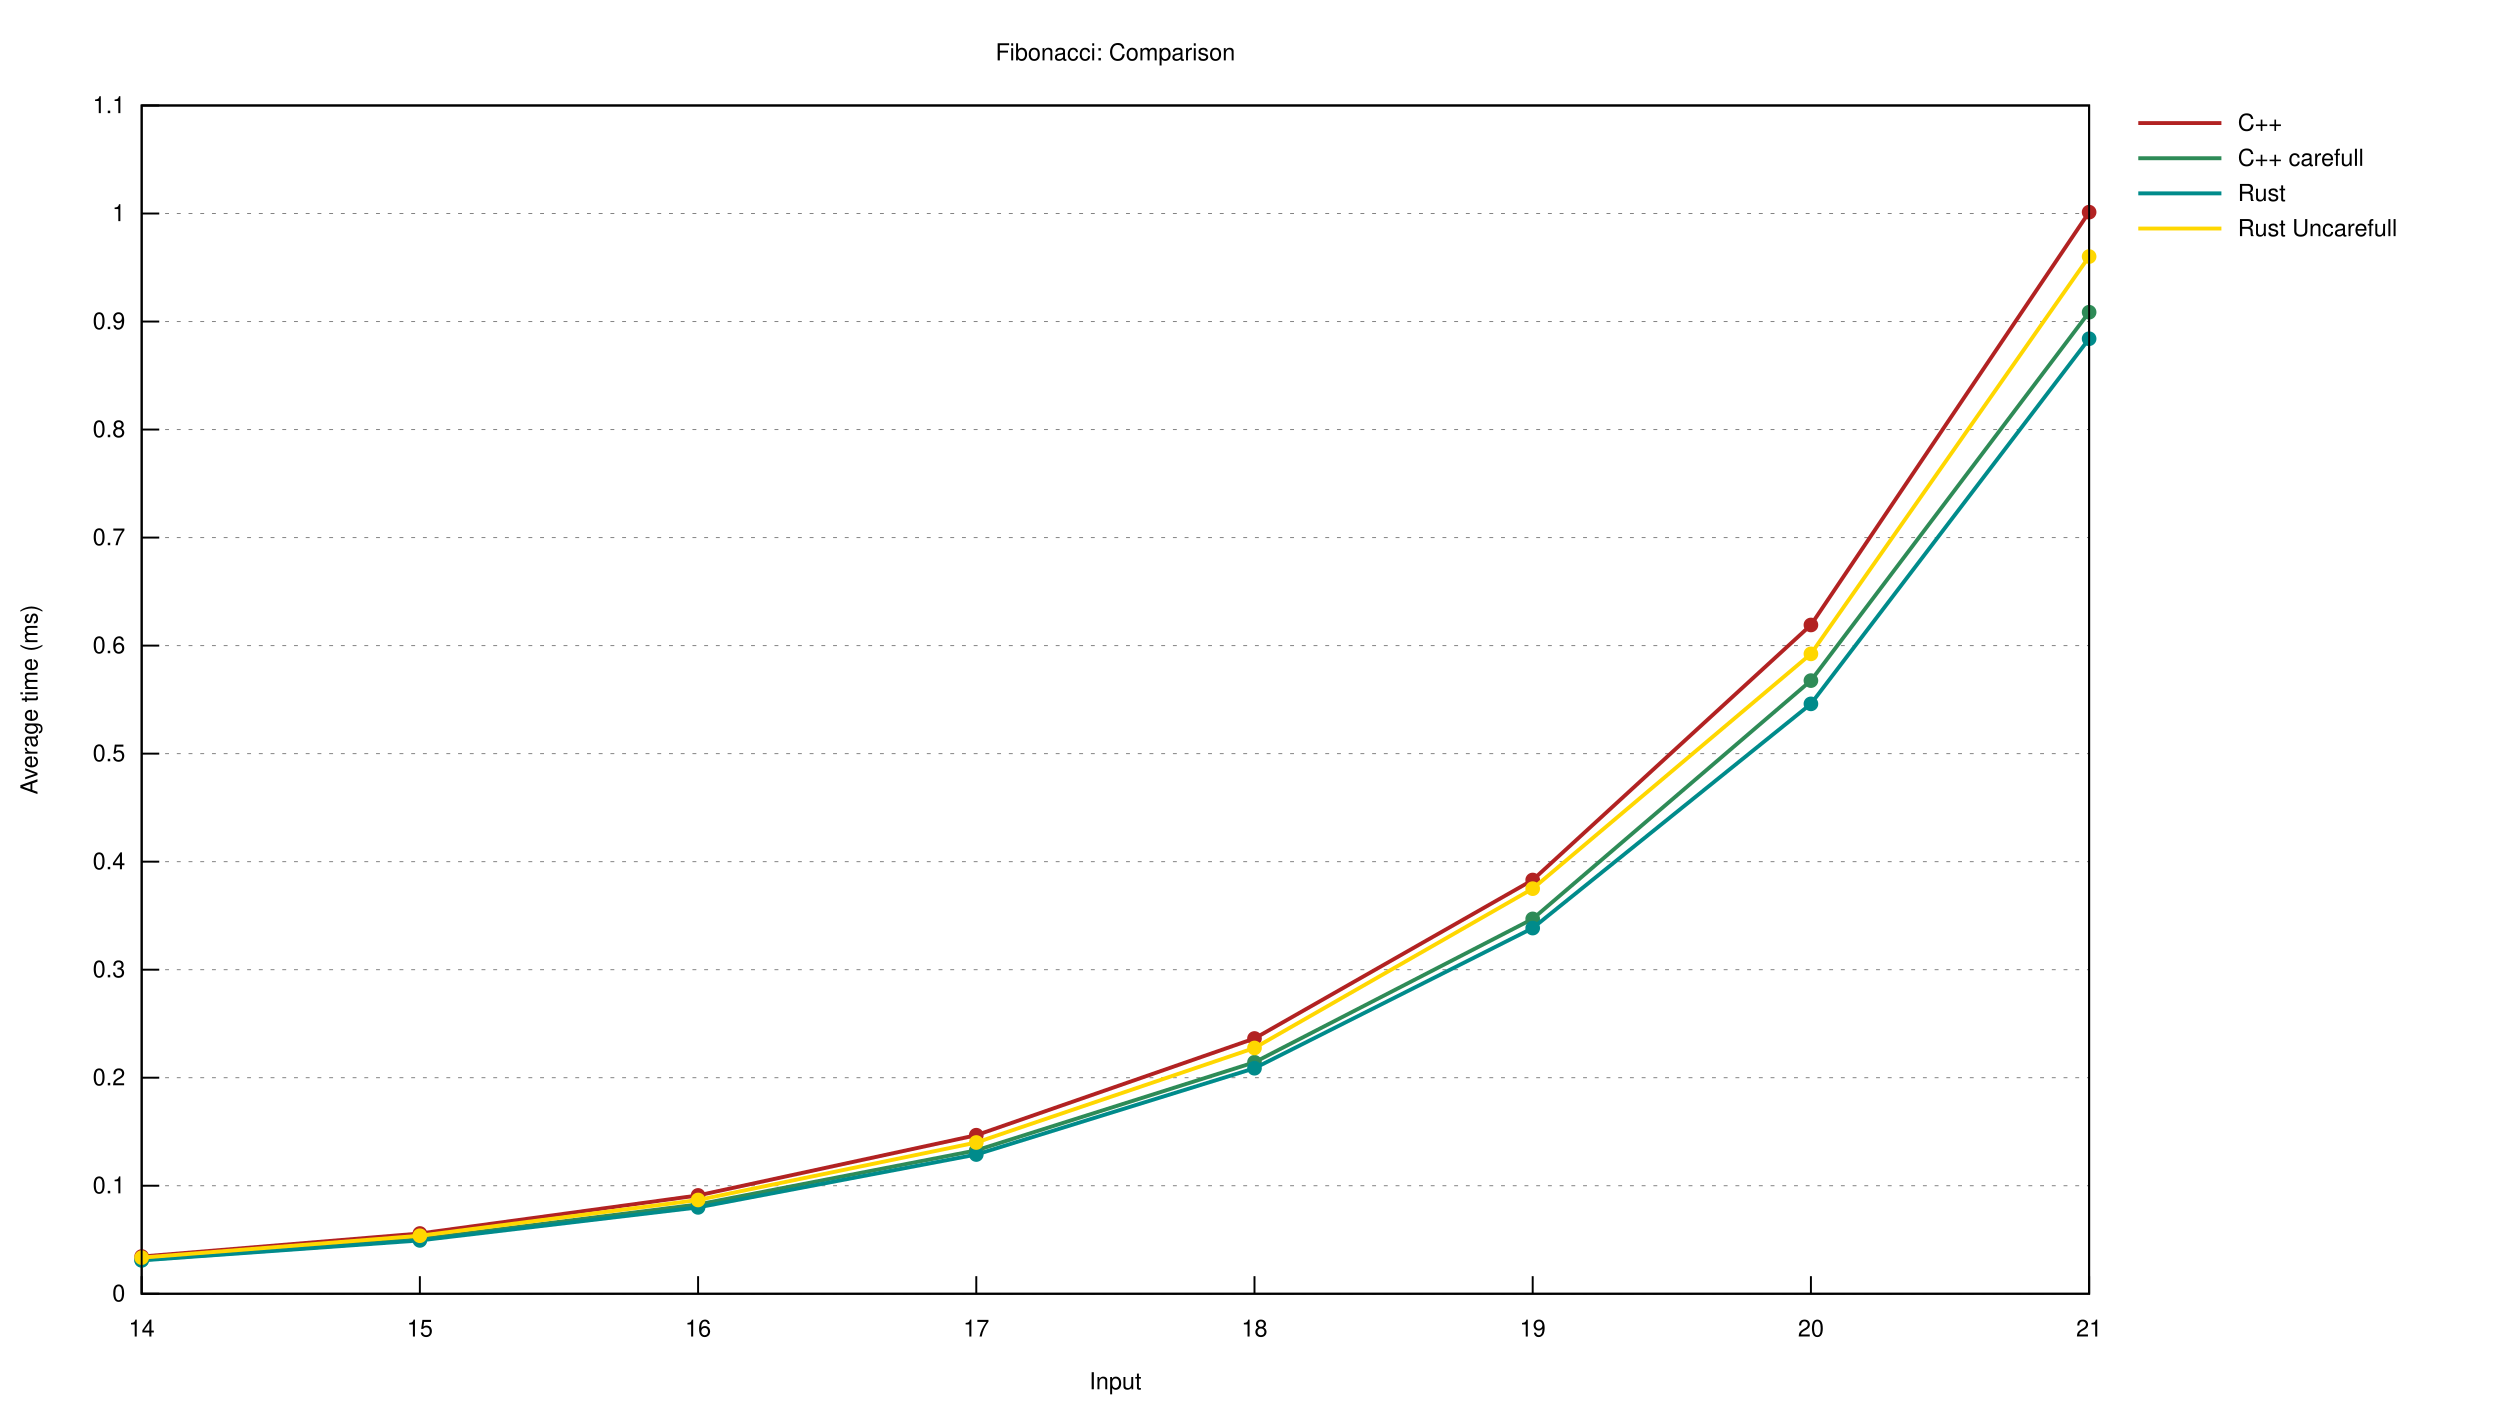
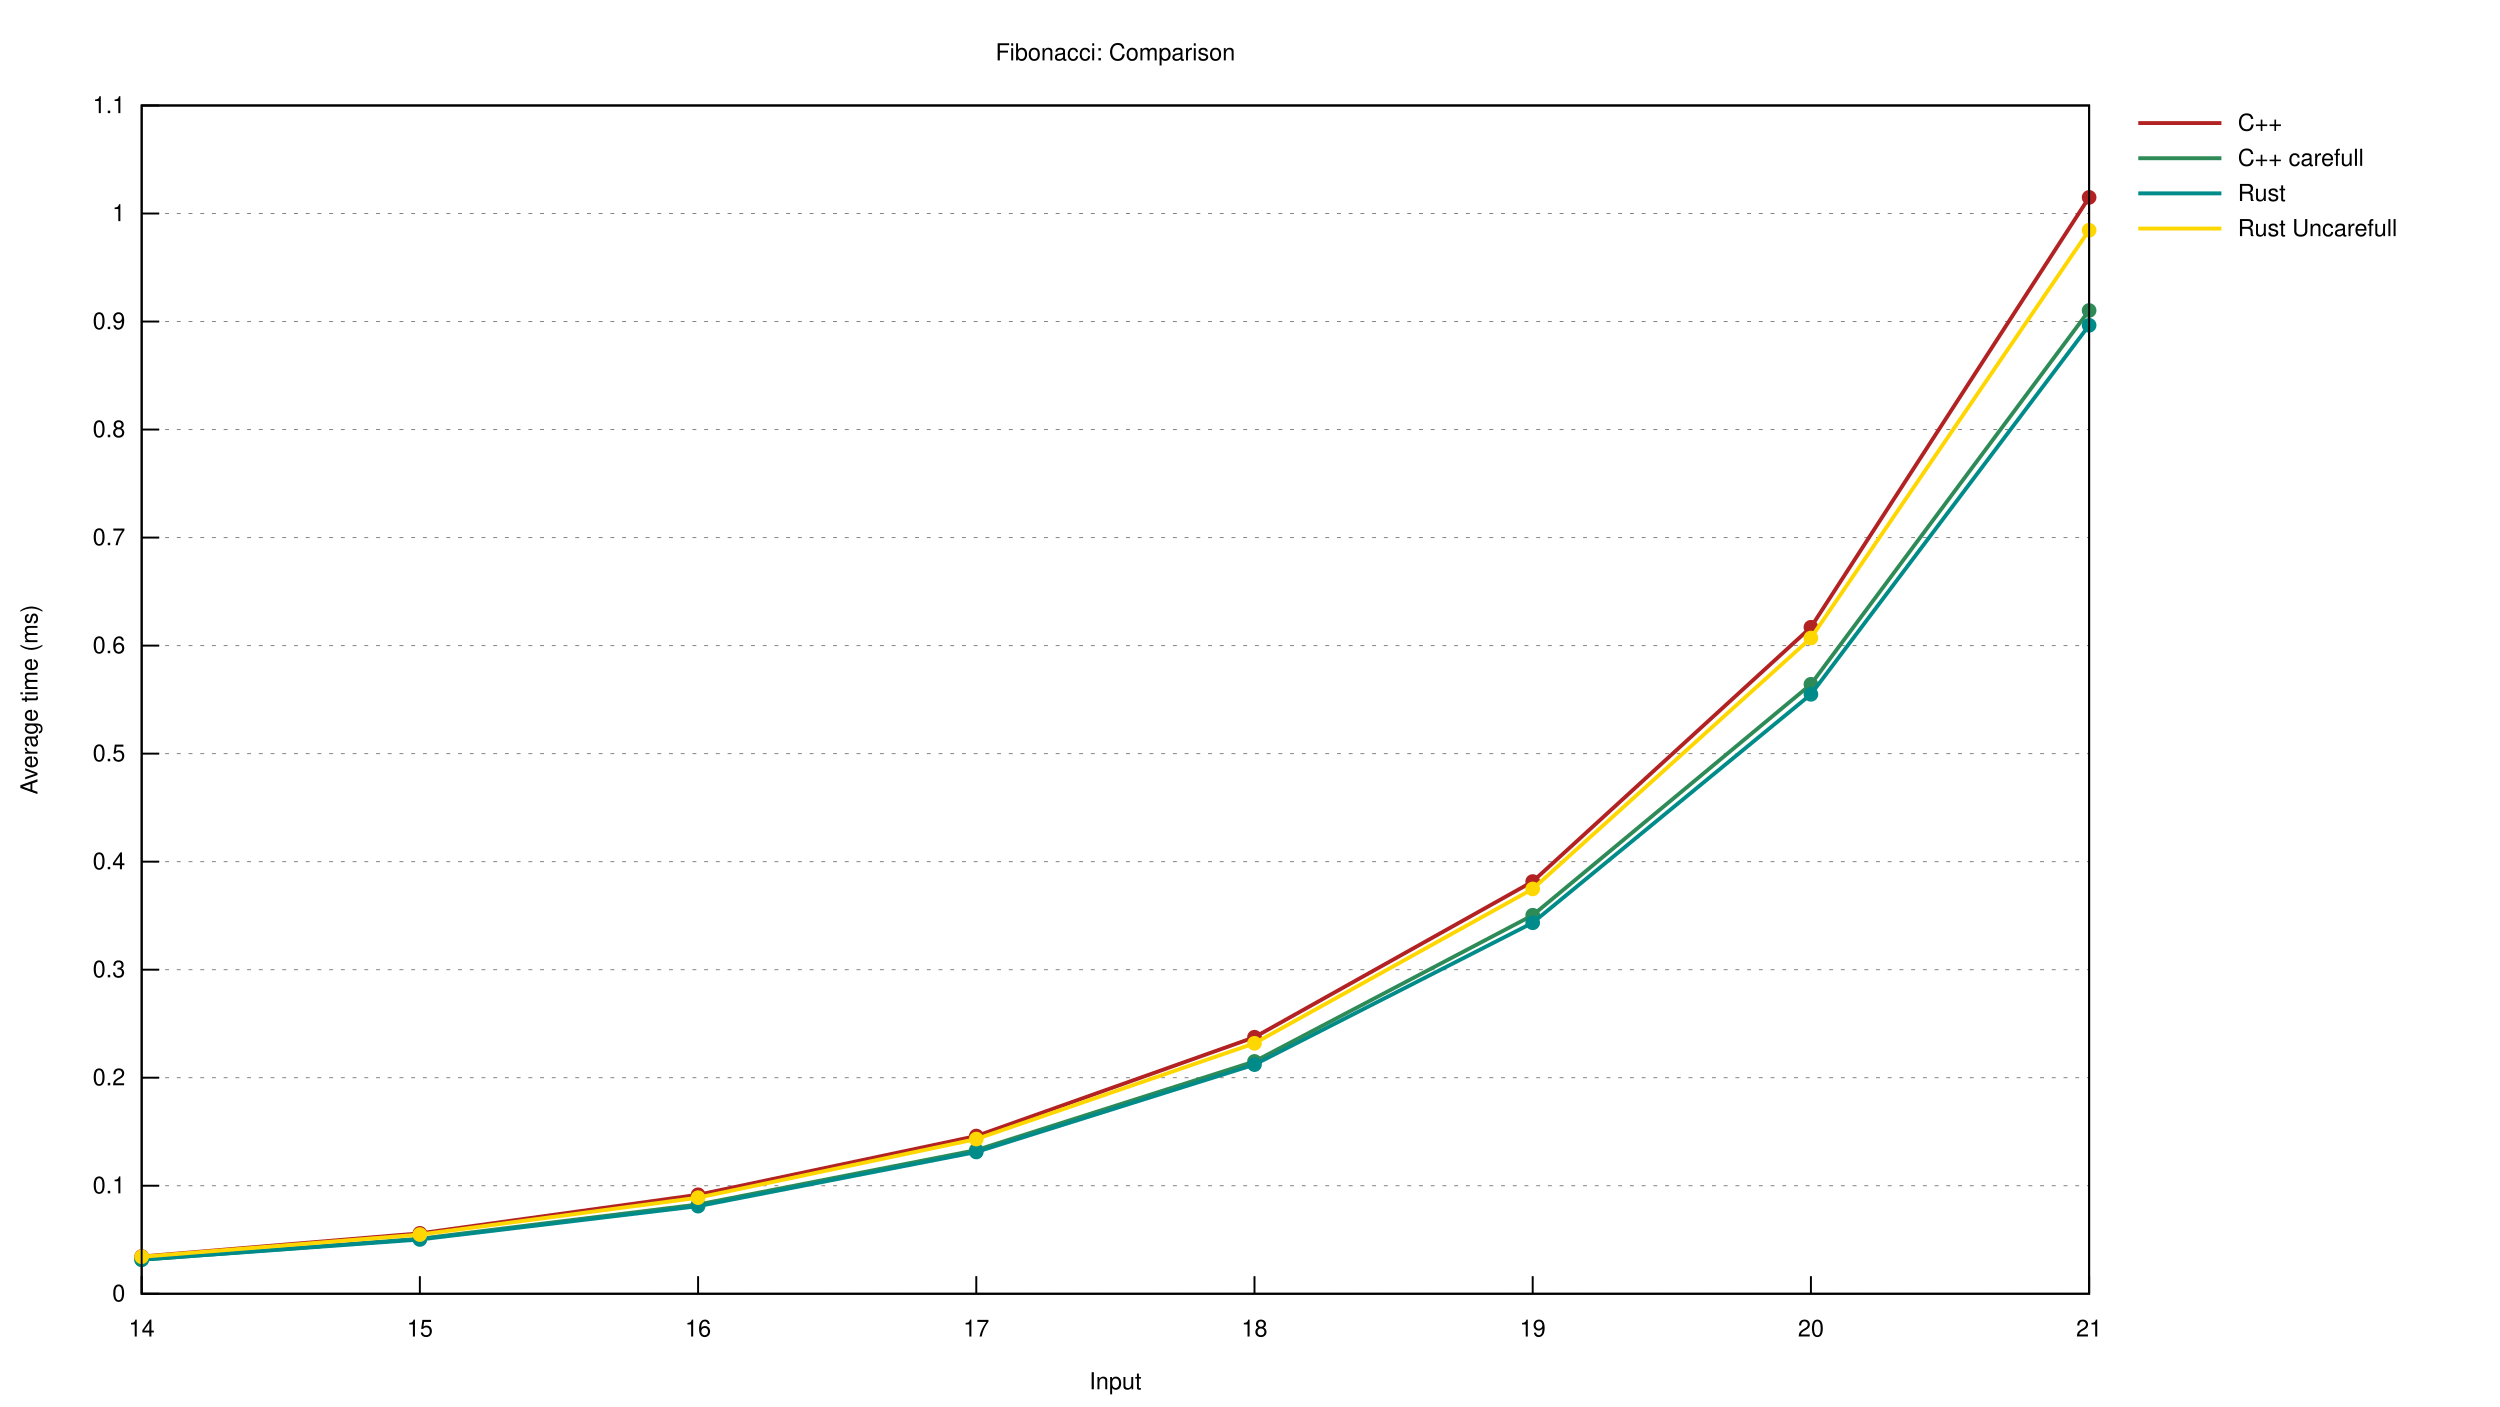
<svg xmlns="http://www.w3.org/2000/svg" xmlns:xlink="http://www.w3.org/1999/xlink" viewBox="0 0 1280 720">
  <g id="gnuplot_canvas">
    <rect x="0" y="0" width="1280" height="720" fill="none" />
    <defs>
      <circle id="gpDot" r="0.5" stroke-width="0.5" stroke="currentColor" />
      <path id="gpPt0" stroke-width="0.222" stroke="currentColor" d="M-1,0 h2 M0,-1 v2" />
      <path id="gpPt1" stroke-width="0.222" stroke="currentColor" d="M-1,-1 L1,1 M1,-1 L-1,1" />
      <path id="gpPt2" stroke-width="0.222" stroke="currentColor" d="M-1,0 L1,0 M0,-1 L0,1 M-1,-1 L1,1 M-1,1 L1,-1" />
      <rect id="gpPt3" stroke-width="0.222" stroke="currentColor" x="-1" y="-1" width="2" height="2" />
      <rect id="gpPt4" stroke-width="0.222" stroke="currentColor" fill="currentColor" x="-1" y="-1" width="2" height="2" />
      <circle id="gpPt5" stroke-width="0.222" stroke="currentColor" cx="0" cy="0" r="1" />
      <use xlink:href="#gpPt5" id="gpPt6" fill="currentColor" stroke="none" />
      <path id="gpPt7" stroke-width="0.222" stroke="currentColor" d="M0,-1.33 L-1.33,0.67 L1.33,0.67 z" />
      <use xlink:href="#gpPt7" id="gpPt8" fill="currentColor" stroke="none" />
      <use xlink:href="#gpPt7" id="gpPt9" stroke="currentColor" transform="rotate(180)" />
      <use xlink:href="#gpPt9" id="gpPt10" fill="currentColor" stroke="none" />
      <use xlink:href="#gpPt3" id="gpPt11" stroke="currentColor" transform="rotate(45)" />
      <use xlink:href="#gpPt11" id="gpPt12" fill="currentColor" stroke="none" />
      <path id="gpPt13" stroke-width="0.222" stroke="currentColor" d="M0,1.330 L1.265,0.411 L0.782,-1.067 L-0.782,-1.076 L-1.265,0.411 z" />
      <use xlink:href="#gpPt13" id="gpPt14" fill="currentColor" stroke="none" />
      <filter id="textbox" filterUnits="objectBoundingBox" x="0" y="0" height="1" width="1">
        <feFlood flood-color="white" flood-opacity="1" result="bgnd" />
        <feComposite in="SourceGraphic" in2="bgnd" operator="atop" />
      </filter>
      <filter id="greybox" filterUnits="objectBoundingBox" x="0" y="0" height="1" width="1">
        <feFlood flood-color="lightgrey" flood-opacity="1" result="grey" />
        <feComposite in="SourceGraphic" in2="grey" operator="atop" />
      </filter>
    </defs>
    <g fill="none" color="white" stroke="currentColor" stroke-width="1.00" stroke-linecap="butt" stroke-linejoin="miter">
</g>
    <g fill="none" color="black" stroke="currentColor" stroke-width="1.00" stroke-linecap="butt" stroke-linejoin="miter">
</g>
    <g fill="none" color="black" stroke="black" stroke-width="0.50" stroke-linecap="butt" stroke-linejoin="miter">
</g>
    <g fill="none" color="gray" stroke="currentColor" stroke-width="0.50" stroke-linecap="butt" stroke-linejoin="miter">
      <path stroke="gray" stroke-dasharray="2,4" class="gridline" d="M72.53,662.40 L1069.63,662.40  " />
    </g>
    <g fill="none" color="gray" stroke="gray" stroke-width="1.00" stroke-linecap="butt" stroke-linejoin="miter">
</g>
    <g fill="none" color="black" stroke="currentColor" stroke-width="1.00" stroke-linecap="butt" stroke-linejoin="miter">
      <path stroke="black" d="M72.53,662.40 L81.53,662.40  " />
      <g transform="translate(64.14,666.30)" stroke="none" fill="black" font-family="Helvetica" font-size="12.00" text-anchor="end">
        <text>
          <tspan font-family="Helvetica"> 0</tspan>
        </text>
      </g>
    </g>
    <g fill="none" color="black" stroke="currentColor" stroke-width="1.00" stroke-linecap="butt" stroke-linejoin="miter">
</g>
    <g fill="none" color="black" stroke="black" stroke-width="0.50" stroke-linecap="butt" stroke-linejoin="miter">
</g>
    <g fill="none" color="gray" stroke="currentColor" stroke-width="0.50" stroke-linecap="butt" stroke-linejoin="miter">
      <path stroke="gray" stroke-dasharray="2,4" class="gridline" d="M72.53,607.09 L1069.63,607.09  " />
    </g>
    <g fill="none" color="gray" stroke="gray" stroke-width="1.00" stroke-linecap="butt" stroke-linejoin="miter">
</g>
    <g fill="none" color="black" stroke="currentColor" stroke-width="1.00" stroke-linecap="butt" stroke-linejoin="miter">
      <path stroke="black" d="M72.53,607.09 L81.53,607.09  " />
      <g transform="translate(64.14,610.99)" stroke="none" fill="black" font-family="Helvetica" font-size="12.00" text-anchor="end">
        <text>
          <tspan font-family="Helvetica"> 0.1</tspan>
        </text>
      </g>
    </g>
    <g fill="none" color="black" stroke="currentColor" stroke-width="1.00" stroke-linecap="butt" stroke-linejoin="miter">
</g>
    <g fill="none" color="black" stroke="black" stroke-width="0.50" stroke-linecap="butt" stroke-linejoin="miter">
</g>
    <g fill="none" color="gray" stroke="currentColor" stroke-width="0.50" stroke-linecap="butt" stroke-linejoin="miter">
      <path stroke="gray" stroke-dasharray="2,4" class="gridline" d="M72.53,551.78 L1069.63,551.78  " />
    </g>
    <g fill="none" color="gray" stroke="gray" stroke-width="1.00" stroke-linecap="butt" stroke-linejoin="miter">
</g>
    <g fill="none" color="black" stroke="currentColor" stroke-width="1.00" stroke-linecap="butt" stroke-linejoin="miter">
      <path stroke="black" d="M72.53,551.78 L81.53,551.78  " />
      <g transform="translate(64.14,555.68)" stroke="none" fill="black" font-family="Helvetica" font-size="12.00" text-anchor="end">
        <text>
          <tspan font-family="Helvetica"> 0.2</tspan>
        </text>
      </g>
    </g>
    <g fill="none" color="black" stroke="currentColor" stroke-width="1.00" stroke-linecap="butt" stroke-linejoin="miter">
</g>
    <g fill="none" color="black" stroke="black" stroke-width="0.50" stroke-linecap="butt" stroke-linejoin="miter">
</g>
    <g fill="none" color="gray" stroke="currentColor" stroke-width="0.50" stroke-linecap="butt" stroke-linejoin="miter">
      <path stroke="gray" stroke-dasharray="2,4" class="gridline" d="M72.53,496.48 L1069.63,496.48  " />
    </g>
    <g fill="none" color="gray" stroke="gray" stroke-width="1.00" stroke-linecap="butt" stroke-linejoin="miter">
</g>
    <g fill="none" color="black" stroke="currentColor" stroke-width="1.00" stroke-linecap="butt" stroke-linejoin="miter">
      <path stroke="black" d="M72.53,496.48 L81.53,496.48  " />
      <g transform="translate(64.14,500.38)" stroke="none" fill="black" font-family="Helvetica" font-size="12.00" text-anchor="end">
        <text>
          <tspan font-family="Helvetica"> 0.3</tspan>
        </text>
      </g>
    </g>
    <g fill="none" color="black" stroke="currentColor" stroke-width="1.00" stroke-linecap="butt" stroke-linejoin="miter">
</g>
    <g fill="none" color="black" stroke="black" stroke-width="0.50" stroke-linecap="butt" stroke-linejoin="miter">
</g>
    <g fill="none" color="gray" stroke="currentColor" stroke-width="0.50" stroke-linecap="butt" stroke-linejoin="miter">
      <path stroke="gray" stroke-dasharray="2,4" class="gridline" d="M72.53,441.17 L1069.63,441.17  " />
    </g>
    <g fill="none" color="gray" stroke="gray" stroke-width="1.00" stroke-linecap="butt" stroke-linejoin="miter">
</g>
    <g fill="none" color="black" stroke="currentColor" stroke-width="1.00" stroke-linecap="butt" stroke-linejoin="miter">
      <path stroke="black" d="M72.53,441.17 L81.53,441.17  " />
      <g transform="translate(64.14,445.07)" stroke="none" fill="black" font-family="Helvetica" font-size="12.00" text-anchor="end">
        <text>
          <tspan font-family="Helvetica"> 0.4</tspan>
        </text>
      </g>
    </g>
    <g fill="none" color="black" stroke="currentColor" stroke-width="1.00" stroke-linecap="butt" stroke-linejoin="miter">
</g>
    <g fill="none" color="black" stroke="black" stroke-width="0.50" stroke-linecap="butt" stroke-linejoin="miter">
</g>
    <g fill="none" color="gray" stroke="currentColor" stroke-width="0.50" stroke-linecap="butt" stroke-linejoin="miter">
      <path stroke="gray" stroke-dasharray="2,4" class="gridline" d="M72.53,385.86 L1069.63,385.86  " />
    </g>
    <g fill="none" color="gray" stroke="gray" stroke-width="1.00" stroke-linecap="butt" stroke-linejoin="miter">
</g>
    <g fill="none" color="black" stroke="currentColor" stroke-width="1.00" stroke-linecap="butt" stroke-linejoin="miter">
      <path stroke="black" d="M72.53,385.86 L81.53,385.86  " />
      <g transform="translate(64.14,389.76)" stroke="none" fill="black" font-family="Helvetica" font-size="12.00" text-anchor="end">
        <text>
          <tspan font-family="Helvetica"> 0.5</tspan>
        </text>
      </g>
    </g>
    <g fill="none" color="black" stroke="currentColor" stroke-width="1.00" stroke-linecap="butt" stroke-linejoin="miter">
</g>
    <g fill="none" color="black" stroke="black" stroke-width="0.50" stroke-linecap="butt" stroke-linejoin="miter">
</g>
    <g fill="none" color="gray" stroke="currentColor" stroke-width="0.50" stroke-linecap="butt" stroke-linejoin="miter">
      <path stroke="gray" stroke-dasharray="2,4" class="gridline" d="M72.53,330.55 L1069.63,330.55  " />
    </g>
    <g fill="none" color="gray" stroke="gray" stroke-width="1.00" stroke-linecap="butt" stroke-linejoin="miter">
</g>
    <g fill="none" color="black" stroke="currentColor" stroke-width="1.00" stroke-linecap="butt" stroke-linejoin="miter">
      <path stroke="black" d="M72.53,330.55 L81.53,330.55  " />
      <g transform="translate(64.14,334.45)" stroke="none" fill="black" font-family="Helvetica" font-size="12.00" text-anchor="end">
        <text>
          <tspan font-family="Helvetica"> 0.6</tspan>
        </text>
      </g>
    </g>
    <g fill="none" color="black" stroke="currentColor" stroke-width="1.00" stroke-linecap="butt" stroke-linejoin="miter">
</g>
    <g fill="none" color="black" stroke="black" stroke-width="0.50" stroke-linecap="butt" stroke-linejoin="miter">
</g>
    <g fill="none" color="gray" stroke="currentColor" stroke-width="0.50" stroke-linecap="butt" stroke-linejoin="miter">
      <path stroke="gray" stroke-dasharray="2,4" class="gridline" d="M72.53,275.24 L1069.63,275.24  " />
    </g>
    <g fill="none" color="gray" stroke="gray" stroke-width="1.00" stroke-linecap="butt" stroke-linejoin="miter">
</g>
    <g fill="none" color="black" stroke="currentColor" stroke-width="1.00" stroke-linecap="butt" stroke-linejoin="miter">
      <path stroke="black" d="M72.53,275.24 L81.53,275.24  " />
      <g transform="translate(64.14,279.14)" stroke="none" fill="black" font-family="Helvetica" font-size="12.00" text-anchor="end">
        <text>
          <tspan font-family="Helvetica"> 0.7</tspan>
        </text>
      </g>
    </g>
    <g fill="none" color="black" stroke="currentColor" stroke-width="1.00" stroke-linecap="butt" stroke-linejoin="miter">
</g>
    <g fill="none" color="black" stroke="black" stroke-width="0.50" stroke-linecap="butt" stroke-linejoin="miter">
</g>
    <g fill="none" color="gray" stroke="currentColor" stroke-width="0.50" stroke-linecap="butt" stroke-linejoin="miter">
      <path stroke="gray" stroke-dasharray="2,4" class="gridline" d="M72.53,219.93 L1069.63,219.93  " />
    </g>
    <g fill="none" color="gray" stroke="gray" stroke-width="1.00" stroke-linecap="butt" stroke-linejoin="miter">
</g>
    <g fill="none" color="black" stroke="currentColor" stroke-width="1.00" stroke-linecap="butt" stroke-linejoin="miter">
      <path stroke="black" d="M72.53,219.93 L81.53,219.93  " />
      <g transform="translate(64.14,223.83)" stroke="none" fill="black" font-family="Helvetica" font-size="12.00" text-anchor="end">
        <text>
          <tspan font-family="Helvetica"> 0.8</tspan>
        </text>
      </g>
    </g>
    <g fill="none" color="black" stroke="currentColor" stroke-width="1.00" stroke-linecap="butt" stroke-linejoin="miter">
</g>
    <g fill="none" color="black" stroke="black" stroke-width="0.50" stroke-linecap="butt" stroke-linejoin="miter">
</g>
    <g fill="none" color="gray" stroke="currentColor" stroke-width="0.50" stroke-linecap="butt" stroke-linejoin="miter">
      <path stroke="gray" stroke-dasharray="2,4" class="gridline" d="M72.53,164.63 L1069.63,164.63  " />
    </g>
    <g fill="none" color="gray" stroke="gray" stroke-width="1.00" stroke-linecap="butt" stroke-linejoin="miter">
</g>
    <g fill="none" color="black" stroke="currentColor" stroke-width="1.00" stroke-linecap="butt" stroke-linejoin="miter">
      <path stroke="black" d="M72.53,164.63 L81.53,164.63  " />
      <g transform="translate(64.14,168.53)" stroke="none" fill="black" font-family="Helvetica" font-size="12.00" text-anchor="end">
        <text>
          <tspan font-family="Helvetica"> 0.9</tspan>
        </text>
      </g>
    </g>
    <g fill="none" color="black" stroke="currentColor" stroke-width="1.00" stroke-linecap="butt" stroke-linejoin="miter">
</g>
    <g fill="none" color="black" stroke="black" stroke-width="0.50" stroke-linecap="butt" stroke-linejoin="miter">
</g>
    <g fill="none" color="gray" stroke="currentColor" stroke-width="0.50" stroke-linecap="butt" stroke-linejoin="miter">
      <path stroke="gray" stroke-dasharray="2,4" class="gridline" d="M72.53,109.32 L1069.63,109.32  " />
    </g>
    <g fill="none" color="gray" stroke="gray" stroke-width="1.00" stroke-linecap="butt" stroke-linejoin="miter">
</g>
    <g fill="none" color="black" stroke="currentColor" stroke-width="1.00" stroke-linecap="butt" stroke-linejoin="miter">
      <path stroke="black" d="M72.53,109.32 L81.53,109.32  " />
      <g transform="translate(64.14,113.22)" stroke="none" fill="black" font-family="Helvetica" font-size="12.00" text-anchor="end">
        <text>
          <tspan font-family="Helvetica"> 1</tspan>
        </text>
      </g>
    </g>
    <g fill="none" color="black" stroke="currentColor" stroke-width="1.00" stroke-linecap="butt" stroke-linejoin="miter">
</g>
    <g fill="none" color="black" stroke="black" stroke-width="0.50" stroke-linecap="butt" stroke-linejoin="miter">
</g>
    <g fill="none" color="gray" stroke="currentColor" stroke-width="0.50" stroke-linecap="butt" stroke-linejoin="miter">
      <path stroke="gray" stroke-dasharray="2,4" class="gridline" d="M72.53,54.01 L1069.63,54.01  " />
    </g>
    <g fill="none" color="gray" stroke="gray" stroke-width="1.00" stroke-linecap="butt" stroke-linejoin="miter">
</g>
    <g fill="none" color="black" stroke="currentColor" stroke-width="1.00" stroke-linecap="butt" stroke-linejoin="miter">
      <path stroke="black" d="M72.53,54.01 L81.53,54.01  " />
      <g transform="translate(64.14,57.91)" stroke="none" fill="black" font-family="Helvetica" font-size="12.00" text-anchor="end">
        <text>
          <tspan font-family="Helvetica"> 1.1</tspan>
        </text>
      </g>
    </g>
    <g fill="none" color="black" stroke="currentColor" stroke-width="1.00" stroke-linecap="butt" stroke-linejoin="miter">
      <path stroke="black" d="M72.53,662.40 L72.53,653.40  " />
      <g transform="translate(72.53,684.30)" stroke="none" fill="black" font-family="Helvetica" font-size="12.00" text-anchor="middle">
        <text>
          <tspan font-family="Helvetica"> 14</tspan>
        </text>
      </g>
    </g>
    <g fill="none" color="black" stroke="currentColor" stroke-width="1.00" stroke-linecap="butt" stroke-linejoin="miter">
      <path stroke="black" d="M214.97,662.40 L214.97,653.40  " />
      <g transform="translate(214.97,684.30)" stroke="none" fill="black" font-family="Helvetica" font-size="12.00" text-anchor="middle">
        <text>
          <tspan font-family="Helvetica"> 15</tspan>
        </text>
      </g>
    </g>
    <g fill="none" color="black" stroke="currentColor" stroke-width="1.00" stroke-linecap="butt" stroke-linejoin="miter">
      <path stroke="black" d="M357.42,662.40 L357.42,653.40  " />
      <g transform="translate(357.42,684.30)" stroke="none" fill="black" font-family="Helvetica" font-size="12.00" text-anchor="middle">
        <text>
          <tspan font-family="Helvetica"> 16</tspan>
        </text>
      </g>
    </g>
    <g fill="none" color="black" stroke="currentColor" stroke-width="1.00" stroke-linecap="butt" stroke-linejoin="miter">
      <path stroke="black" d="M499.86,662.40 L499.86,653.40  " />
      <g transform="translate(499.86,684.30)" stroke="none" fill="black" font-family="Helvetica" font-size="12.00" text-anchor="middle">
        <text>
          <tspan font-family="Helvetica"> 17</tspan>
        </text>
      </g>
    </g>
    <g fill="none" color="black" stroke="currentColor" stroke-width="1.00" stroke-linecap="butt" stroke-linejoin="miter">
      <path stroke="black" d="M642.30,662.40 L642.30,653.40  " />
      <g transform="translate(642.30,684.30)" stroke="none" fill="black" font-family="Helvetica" font-size="12.00" text-anchor="middle">
        <text>
          <tspan font-family="Helvetica"> 18</tspan>
        </text>
      </g>
    </g>
    <g fill="none" color="black" stroke="currentColor" stroke-width="1.00" stroke-linecap="butt" stroke-linejoin="miter">
      <path stroke="black" d="M784.74,662.40 L784.74,653.40  " />
      <g transform="translate(784.74,684.30)" stroke="none" fill="black" font-family="Helvetica" font-size="12.00" text-anchor="middle">
        <text>
          <tspan font-family="Helvetica"> 19</tspan>
        </text>
      </g>
    </g>
    <g fill="none" color="black" stroke="currentColor" stroke-width="1.00" stroke-linecap="butt" stroke-linejoin="miter">
      <path stroke="black" d="M927.19,662.40 L927.19,653.40  " />
      <g transform="translate(927.19,684.30)" stroke="none" fill="black" font-family="Helvetica" font-size="12.00" text-anchor="middle">
        <text>
          <tspan font-family="Helvetica"> 20</tspan>
        </text>
      </g>
    </g>
    <g fill="none" color="black" stroke="currentColor" stroke-width="1.00" stroke-linecap="butt" stroke-linejoin="miter">
      <path stroke="black" d="M1069.63,662.40 L1069.63,653.40  " />
      <g transform="translate(1069.63,684.30)" stroke="none" fill="black" font-family="Helvetica" font-size="12.00" text-anchor="middle">
        <text>
          <tspan font-family="Helvetica"> 21</tspan>
        </text>
      </g>
    </g>
    <g fill="none" color="black" stroke="currentColor" stroke-width="1.00" stroke-linecap="butt" stroke-linejoin="miter">
</g>
    <g fill="none" color="black" stroke="currentColor" stroke-width="1.00" stroke-linecap="butt" stroke-linejoin="miter">
      <path stroke="black" d="M72.53,54.01 L72.53,662.40 L1069.63,662.40 L1069.63,54.01 L72.53,54.01 Z  " />
    </g>
    <g fill="none" color="black" stroke="currentColor" stroke-width="1.00" stroke-linecap="butt" stroke-linejoin="miter">
      <g transform="translate(19.18,358.21) rotate(270)" stroke="none" fill="black" font-family="Helvetica" font-size="12.00" text-anchor="middle">
        <text>
          <tspan font-family="Helvetica">Average time (ms)</tspan>
        </text>
      </g>
    </g>
    <g fill="none" color="black" stroke="currentColor" stroke-width="1.00" stroke-linecap="butt" stroke-linejoin="miter">
      <g transform="translate(571.08,711.30)" stroke="none" fill="black" font-family="Helvetica" font-size="12.00" text-anchor="middle">
        <text>
          <tspan font-family="Helvetica">Input</tspan>
        </text>
      </g>
    </g>
    <g fill="none" color="black" stroke="currentColor" stroke-width="1.00" stroke-linecap="butt" stroke-linejoin="miter">
</g>
    <g id="gnuplot_plot_1">
      <g fill="none" color="white" stroke="currentColor" stroke-width="2.00" stroke-linecap="butt" stroke-linejoin="miter">
</g>
      <g fill="none" color="black" stroke="currentColor" stroke-width="2.00" stroke-linecap="butt" stroke-linejoin="miter">
        <g transform="translate(1145.75,66.91)" stroke="none" fill="black" font-family="Helvetica" font-size="12.00" text-anchor="start">
          <text>
            <tspan font-family="Helvetica">C++</tspan>
          </text>
        </g>
      </g>
      <g fill="none" color="black" stroke="currentColor" stroke-width="2.00" stroke-linecap="butt" stroke-linejoin="miter">
-         <path stroke="rgb(178,  34,  34)" d="M1094.80,63.01 L1137.36,63.01 M72.53,643.34 L214.97,631.55 L357.42,612.05 L499.86,581.22 L642.30,531.70 L784.74,450.56   L927.19,319.99 L1069.63,108.63  " />
+         <path stroke="rgb(178,  34,  34)" d="M1094.80,63.01 L1137.36,63.01 M72.53,643.33 L214.97,631.47 L357.42,611.72 L499.86,581.65 L642.30,531.05 L784.74,451.35   L927.19,321.15 L1069.63,101.06  " />
      </g>
    </g>
    <g id="gnuplot_plot_2">
      <g fill="none" color="white" stroke="rgb(178,  34,  34)" stroke-width="1.00" stroke-linecap="butt" stroke-linejoin="miter">
</g>
      <g fill="none" color="black" stroke="currentColor" stroke-width="1.00" stroke-linecap="butt" stroke-linejoin="miter">
-         <use xlink:href="#gpPt6" transform="translate(72.53,643.34) scale(3.38)" color="rgb(178,  34,  34)" />
-         <use xlink:href="#gpPt6" transform="translate(214.97,631.55) scale(3.38)" color="rgb(178,  34,  34)" />
-         <use xlink:href="#gpPt6" transform="translate(357.42,612.05) scale(3.38)" color="rgb(178,  34,  34)" />
-         <use xlink:href="#gpPt6" transform="translate(499.86,581.22) scale(3.38)" color="rgb(178,  34,  34)" />
-         <use xlink:href="#gpPt6" transform="translate(642.30,531.70) scale(3.38)" color="rgb(178,  34,  34)" />
-         <use xlink:href="#gpPt6" transform="translate(784.74,450.56) scale(3.38)" color="rgb(178,  34,  34)" />
-         <use xlink:href="#gpPt6" transform="translate(927.19,319.99) scale(3.38)" color="rgb(178,  34,  34)" />
-         <use xlink:href="#gpPt6" transform="translate(1069.63,108.63) scale(3.38)" color="rgb(178,  34,  34)" />
+         <use xlink:href="#gpPt6" transform="translate(72.53,643.33) scale(3.38)" color="rgb(178,  34,  34)" />
+         <use xlink:href="#gpPt6" transform="translate(214.97,631.47) scale(3.38)" color="rgb(178,  34,  34)" />
+         <use xlink:href="#gpPt6" transform="translate(357.42,611.72) scale(3.38)" color="rgb(178,  34,  34)" />
+         <use xlink:href="#gpPt6" transform="translate(499.86,581.65) scale(3.38)" color="rgb(178,  34,  34)" />
+         <use xlink:href="#gpPt6" transform="translate(642.30,531.05) scale(3.38)" color="rgb(178,  34,  34)" />
+         <use xlink:href="#gpPt6" transform="translate(784.74,451.35) scale(3.38)" color="rgb(178,  34,  34)" />
+         <use xlink:href="#gpPt6" transform="translate(927.19,321.15) scale(3.38)" color="rgb(178,  34,  34)" />
+         <use xlink:href="#gpPt6" transform="translate(1069.63,101.06) scale(3.38)" color="rgb(178,  34,  34)" />
      </g>
    </g>
    <g id="gnuplot_plot_3">
      <g fill="none" color="white" stroke="rgb(178,  34,  34)" stroke-width="2.00" stroke-linecap="butt" stroke-linejoin="miter">
</g>
      <g fill="none" color="black" stroke="currentColor" stroke-width="2.00" stroke-linecap="butt" stroke-linejoin="miter">
        <g transform="translate(1145.75,84.91)" stroke="none" fill="black" font-family="Helvetica" font-size="12.00" text-anchor="start">
          <text>
            <tspan font-family="Helvetica">C++ carefull</tspan>
          </text>
        </g>
      </g>
      <g fill="none" color="black" stroke="currentColor" stroke-width="2.00" stroke-linecap="butt" stroke-linejoin="miter">
-         <path stroke="rgb( 46, 139,  87)" d="M1094.80,81.01 L1137.36,81.01 M72.53,645.09 L214.97,634.45 L357.42,616.67 L499.86,588.99 L642.30,543.89 L784.74,470.47   L927.19,348.47 L1069.63,159.86  " />
+         <path stroke="rgb( 46, 139,  87)" d="M1094.80,81.01 L1137.36,81.01 M72.53,644.97 L214.97,634.22 L357.42,616.70 L499.86,588.85 L642.30,543.45 L784.74,468.59   L927.19,350.36 L1069.63,158.97  " />
      </g>
    </g>
    <g id="gnuplot_plot_4">
      <g fill="none" color="white" stroke="rgb( 46, 139,  87)" stroke-width="1.00" stroke-linecap="butt" stroke-linejoin="miter">
</g>
      <g fill="none" color="black" stroke="currentColor" stroke-width="1.00" stroke-linecap="butt" stroke-linejoin="miter">
-         <use xlink:href="#gpPt6" transform="translate(72.53,645.09) scale(3.38)" color="rgb( 46, 139,  87)" />
-         <use xlink:href="#gpPt6" transform="translate(214.97,634.45) scale(3.38)" color="rgb( 46, 139,  87)" />
-         <use xlink:href="#gpPt6" transform="translate(357.42,616.67) scale(3.38)" color="rgb( 46, 139,  87)" />
-         <use xlink:href="#gpPt6" transform="translate(499.86,588.99) scale(3.38)" color="rgb( 46, 139,  87)" />
-         <use xlink:href="#gpPt6" transform="translate(642.30,543.89) scale(3.38)" color="rgb( 46, 139,  87)" />
-         <use xlink:href="#gpPt6" transform="translate(784.74,470.47) scale(3.38)" color="rgb( 46, 139,  87)" />
-         <use xlink:href="#gpPt6" transform="translate(927.19,348.47) scale(3.38)" color="rgb( 46, 139,  87)" />
-         <use xlink:href="#gpPt6" transform="translate(1069.63,159.86) scale(3.38)" color="rgb( 46, 139,  87)" />
+         <use xlink:href="#gpPt6" transform="translate(72.53,644.97) scale(3.38)" color="rgb( 46, 139,  87)" />
+         <use xlink:href="#gpPt6" transform="translate(214.97,634.22) scale(3.38)" color="rgb( 46, 139,  87)" />
+         <use xlink:href="#gpPt6" transform="translate(357.42,616.70) scale(3.38)" color="rgb( 46, 139,  87)" />
+         <use xlink:href="#gpPt6" transform="translate(499.86,588.85) scale(3.38)" color="rgb( 46, 139,  87)" />
+         <use xlink:href="#gpPt6" transform="translate(642.30,543.45) scale(3.38)" color="rgb( 46, 139,  87)" />
+         <use xlink:href="#gpPt6" transform="translate(784.74,468.59) scale(3.38)" color="rgb( 46, 139,  87)" />
+         <use xlink:href="#gpPt6" transform="translate(927.19,350.36) scale(3.38)" color="rgb( 46, 139,  87)" />
+         <use xlink:href="#gpPt6" transform="translate(1069.63,158.97) scale(3.38)" color="rgb( 46, 139,  87)" />
      </g>
    </g>
    <g id="gnuplot_plot_5">
      <g fill="none" color="white" stroke="rgb( 46, 139,  87)" stroke-width="2.00" stroke-linecap="butt" stroke-linejoin="miter">
</g>
      <g fill="none" color="black" stroke="currentColor" stroke-width="2.00" stroke-linecap="butt" stroke-linejoin="miter">
        <g transform="translate(1145.75,102.91)" stroke="none" fill="black" font-family="Helvetica" font-size="12.00" text-anchor="start">
          <text>
            <tspan font-family="Helvetica">Rust</tspan>
          </text>
        </g>
      </g>
      <g fill="none" color="black" stroke="currentColor" stroke-width="2.00" stroke-linecap="butt" stroke-linejoin="miter">
-         <path stroke="rgb(  0, 139, 139)" d="M1094.80,99.01 L1137.36,99.01 M72.53,645.30 L214.97,635.09 L357.42,618.18 L499.86,591.12 L642.30,546.94 L784.74,475.18   L927.19,360.38 L1069.63,173.43  " />
+         <path stroke="rgb(  0, 139, 139)" d="M1094.80,99.01 L1137.36,99.01 M72.53,644.93 L214.97,634.61 L357.42,617.54 L499.86,589.82 L642.30,545.08 L784.74,472.46   L927.19,355.49 L1069.63,166.55  " />
      </g>
    </g>
    <g id="gnuplot_plot_6">
      <g fill="none" color="white" stroke="rgb(  0, 139, 139)" stroke-width="1.00" stroke-linecap="butt" stroke-linejoin="miter">
</g>
      <g fill="none" color="black" stroke="currentColor" stroke-width="1.00" stroke-linecap="butt" stroke-linejoin="miter">
-         <use xlink:href="#gpPt6" transform="translate(72.53,645.30) scale(3.38)" color="rgb(  0, 139, 139)" />
-         <use xlink:href="#gpPt6" transform="translate(214.97,635.09) scale(3.38)" color="rgb(  0, 139, 139)" />
-         <use xlink:href="#gpPt6" transform="translate(357.42,618.18) scale(3.38)" color="rgb(  0, 139, 139)" />
-         <use xlink:href="#gpPt6" transform="translate(499.86,591.12) scale(3.38)" color="rgb(  0, 139, 139)" />
-         <use xlink:href="#gpPt6" transform="translate(642.30,546.94) scale(3.38)" color="rgb(  0, 139, 139)" />
-         <use xlink:href="#gpPt6" transform="translate(784.74,475.18) scale(3.38)" color="rgb(  0, 139, 139)" />
-         <use xlink:href="#gpPt6" transform="translate(927.19,360.38) scale(3.38)" color="rgb(  0, 139, 139)" />
-         <use xlink:href="#gpPt6" transform="translate(1069.63,173.43) scale(3.38)" color="rgb(  0, 139, 139)" />
+         <use xlink:href="#gpPt6" transform="translate(72.53,644.93) scale(3.38)" color="rgb(  0, 139, 139)" />
+         <use xlink:href="#gpPt6" transform="translate(214.97,634.61) scale(3.38)" color="rgb(  0, 139, 139)" />
+         <use xlink:href="#gpPt6" transform="translate(357.42,617.54) scale(3.38)" color="rgb(  0, 139, 139)" />
+         <use xlink:href="#gpPt6" transform="translate(499.86,589.82) scale(3.38)" color="rgb(  0, 139, 139)" />
+         <use xlink:href="#gpPt6" transform="translate(642.30,545.08) scale(3.38)" color="rgb(  0, 139, 139)" />
+         <use xlink:href="#gpPt6" transform="translate(784.74,472.46) scale(3.38)" color="rgb(  0, 139, 139)" />
+         <use xlink:href="#gpPt6" transform="translate(927.19,355.49) scale(3.38)" color="rgb(  0, 139, 139)" />
+         <use xlink:href="#gpPt6" transform="translate(1069.63,166.55) scale(3.38)" color="rgb(  0, 139, 139)" />
      </g>
    </g>
    <g id="gnuplot_plot_7">
      <g fill="none" color="white" stroke="rgb(  0, 139, 139)" stroke-width="2.00" stroke-linecap="butt" stroke-linejoin="miter">
</g>
      <g fill="none" color="black" stroke="currentColor" stroke-width="2.00" stroke-linecap="butt" stroke-linejoin="miter">
        <g transform="translate(1145.75,120.91)" stroke="none" fill="black" font-family="Helvetica" font-size="12.00" text-anchor="start">
          <text>
            <tspan font-family="Helvetica">Rust Uncarefull</tspan>
          </text>
        </g>
      </g>
      <g fill="none" color="black" stroke="currentColor" stroke-width="2.00" stroke-linecap="butt" stroke-linejoin="miter">
-         <path stroke="rgb(255, 215,   0)" d="M1094.80,117.01 L1137.36,117.01 M72.53,643.90 L214.97,632.69 L357.42,614.39 L499.86,584.96 L642.30,536.56 L784.74,454.99   L927.19,334.79 L1069.63,131.35  " />
+         <path stroke="rgb(255, 215,   0)" d="M1094.80,117.01 L1137.36,117.01 M72.53,643.45 L214.97,632.10 L357.42,613.20 L499.86,583.20 L642.30,534.17 L784.74,455.14   L927.19,326.66 L1069.63,117.88  " />
      </g>
    </g>
    <g id="gnuplot_plot_8">
      <g fill="none" color="white" stroke="rgb(255, 215,   0)" stroke-width="1.00" stroke-linecap="butt" stroke-linejoin="miter">
</g>
      <g fill="none" color="black" stroke="currentColor" stroke-width="1.00" stroke-linecap="butt" stroke-linejoin="miter">
-         <use xlink:href="#gpPt6" transform="translate(72.53,643.90) scale(3.38)" color="rgb(255, 215,   0)" />
-         <use xlink:href="#gpPt6" transform="translate(214.97,632.69) scale(3.38)" color="rgb(255, 215,   0)" />
-         <use xlink:href="#gpPt6" transform="translate(357.42,614.39) scale(3.38)" color="rgb(255, 215,   0)" />
-         <use xlink:href="#gpPt6" transform="translate(499.86,584.96) scale(3.38)" color="rgb(255, 215,   0)" />
-         <use xlink:href="#gpPt6" transform="translate(642.30,536.56) scale(3.38)" color="rgb(255, 215,   0)" />
-         <use xlink:href="#gpPt6" transform="translate(784.74,454.99) scale(3.38)" color="rgb(255, 215,   0)" />
-         <use xlink:href="#gpPt6" transform="translate(927.19,334.79) scale(3.38)" color="rgb(255, 215,   0)" />
-         <use xlink:href="#gpPt6" transform="translate(1069.63,131.35) scale(3.38)" color="rgb(255, 215,   0)" />
+         <use xlink:href="#gpPt6" transform="translate(72.53,643.45) scale(3.38)" color="rgb(255, 215,   0)" />
+         <use xlink:href="#gpPt6" transform="translate(214.97,632.10) scale(3.38)" color="rgb(255, 215,   0)" />
+         <use xlink:href="#gpPt6" transform="translate(357.42,613.20) scale(3.38)" color="rgb(255, 215,   0)" />
+         <use xlink:href="#gpPt6" transform="translate(499.86,583.20) scale(3.38)" color="rgb(255, 215,   0)" />
+         <use xlink:href="#gpPt6" transform="translate(642.30,534.17) scale(3.38)" color="rgb(255, 215,   0)" />
+         <use xlink:href="#gpPt6" transform="translate(784.74,455.14) scale(3.38)" color="rgb(255, 215,   0)" />
+         <use xlink:href="#gpPt6" transform="translate(927.19,326.66) scale(3.38)" color="rgb(255, 215,   0)" />
+         <use xlink:href="#gpPt6" transform="translate(1069.63,117.88) scale(3.38)" color="rgb(255, 215,   0)" />
      </g>
    </g>
    <g fill="none" color="white" stroke="rgb(255, 215,   0)" stroke-width="2.00" stroke-linecap="butt" stroke-linejoin="miter">
</g>
    <g fill="none" color="black" stroke="currentColor" stroke-width="2.00" stroke-linecap="butt" stroke-linejoin="miter">
</g>
    <g fill="none" color="black" stroke="black" stroke-width="1.00" stroke-linecap="butt" stroke-linejoin="miter">
</g>
    <g fill="none" color="black" stroke="currentColor" stroke-width="1.00" stroke-linecap="butt" stroke-linejoin="miter">
      <path stroke="black" d="M72.53,54.01 L72.53,662.40 L1069.63,662.40 L1069.63,54.01 L72.53,54.01 Z  " />
    </g>
    <g fill="none" color="black" stroke="currentColor" stroke-width="1.00" stroke-linecap="butt" stroke-linejoin="miter">
      <g transform="translate(571.08,30.91)" stroke="none" fill="black" font-family="Helvetica" font-size="12.00" text-anchor="middle">
        <text>
          <tspan font-family="Helvetica">Fibonacci: Comparison</tspan>
        </text>
      </g>
    </g>
    <g fill="none" color="black" stroke="currentColor" stroke-width="1.00" stroke-linecap="butt" stroke-linejoin="miter">
</g>
  </g>
</svg>
